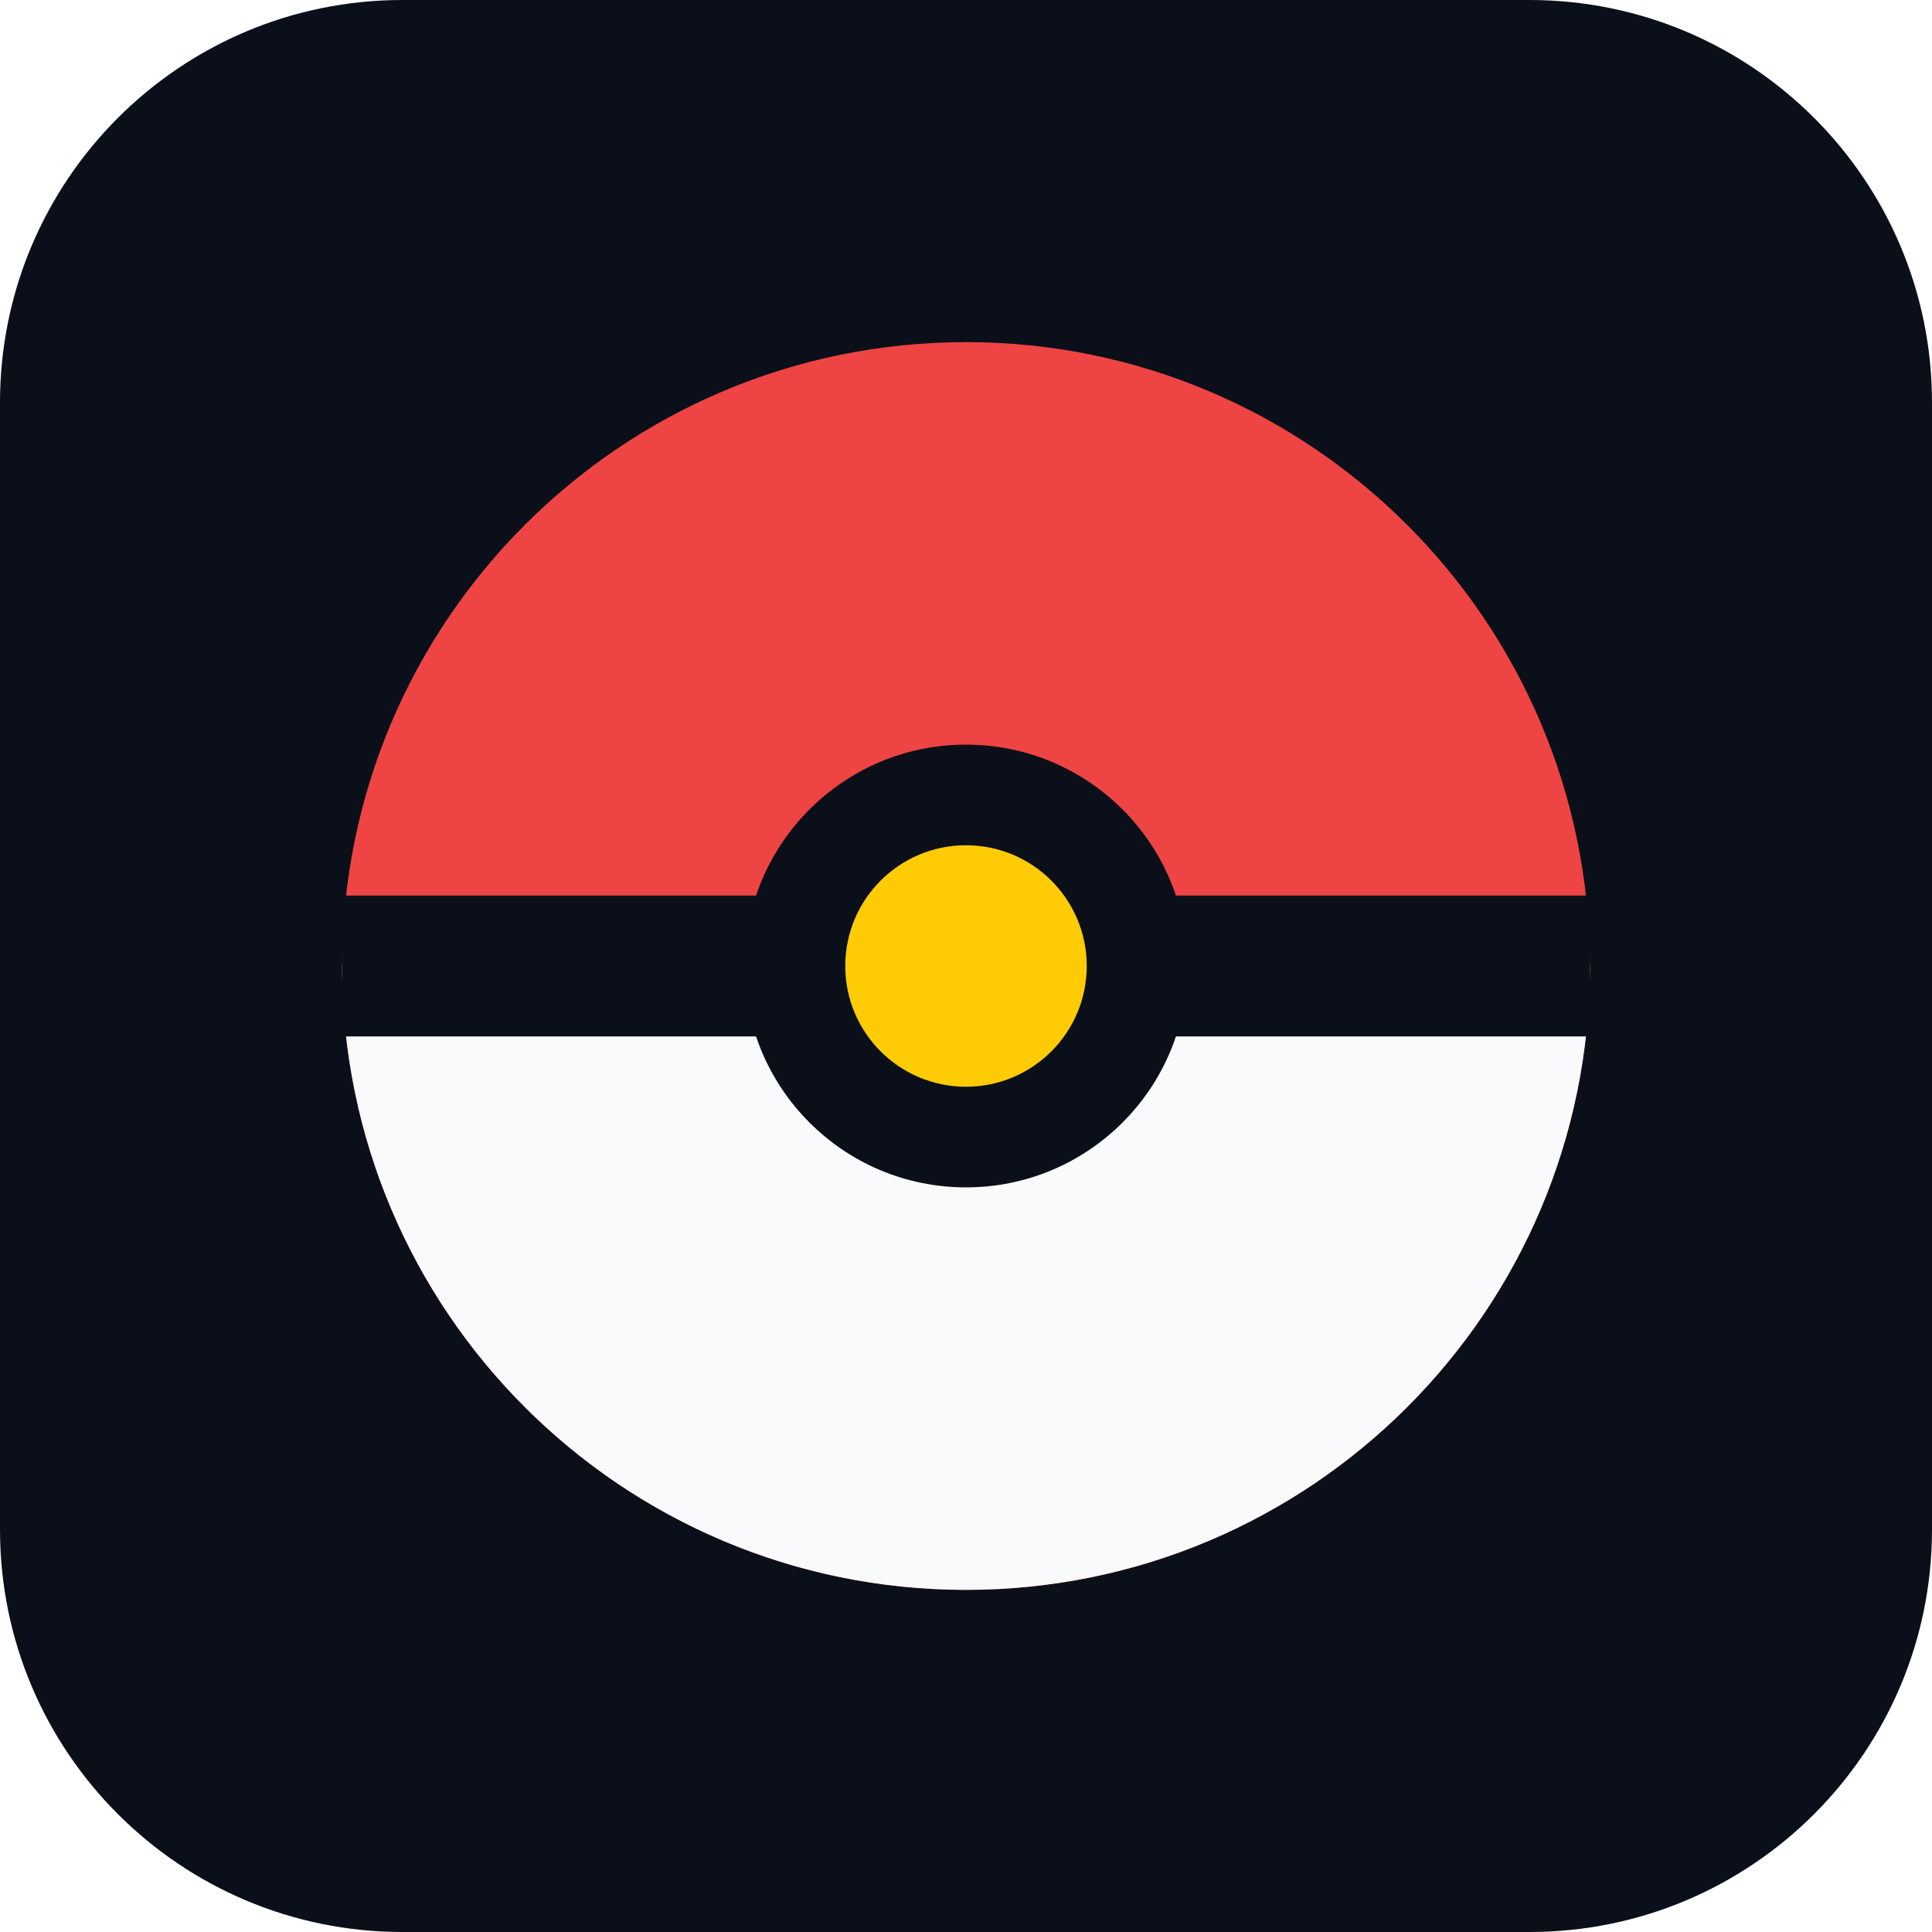
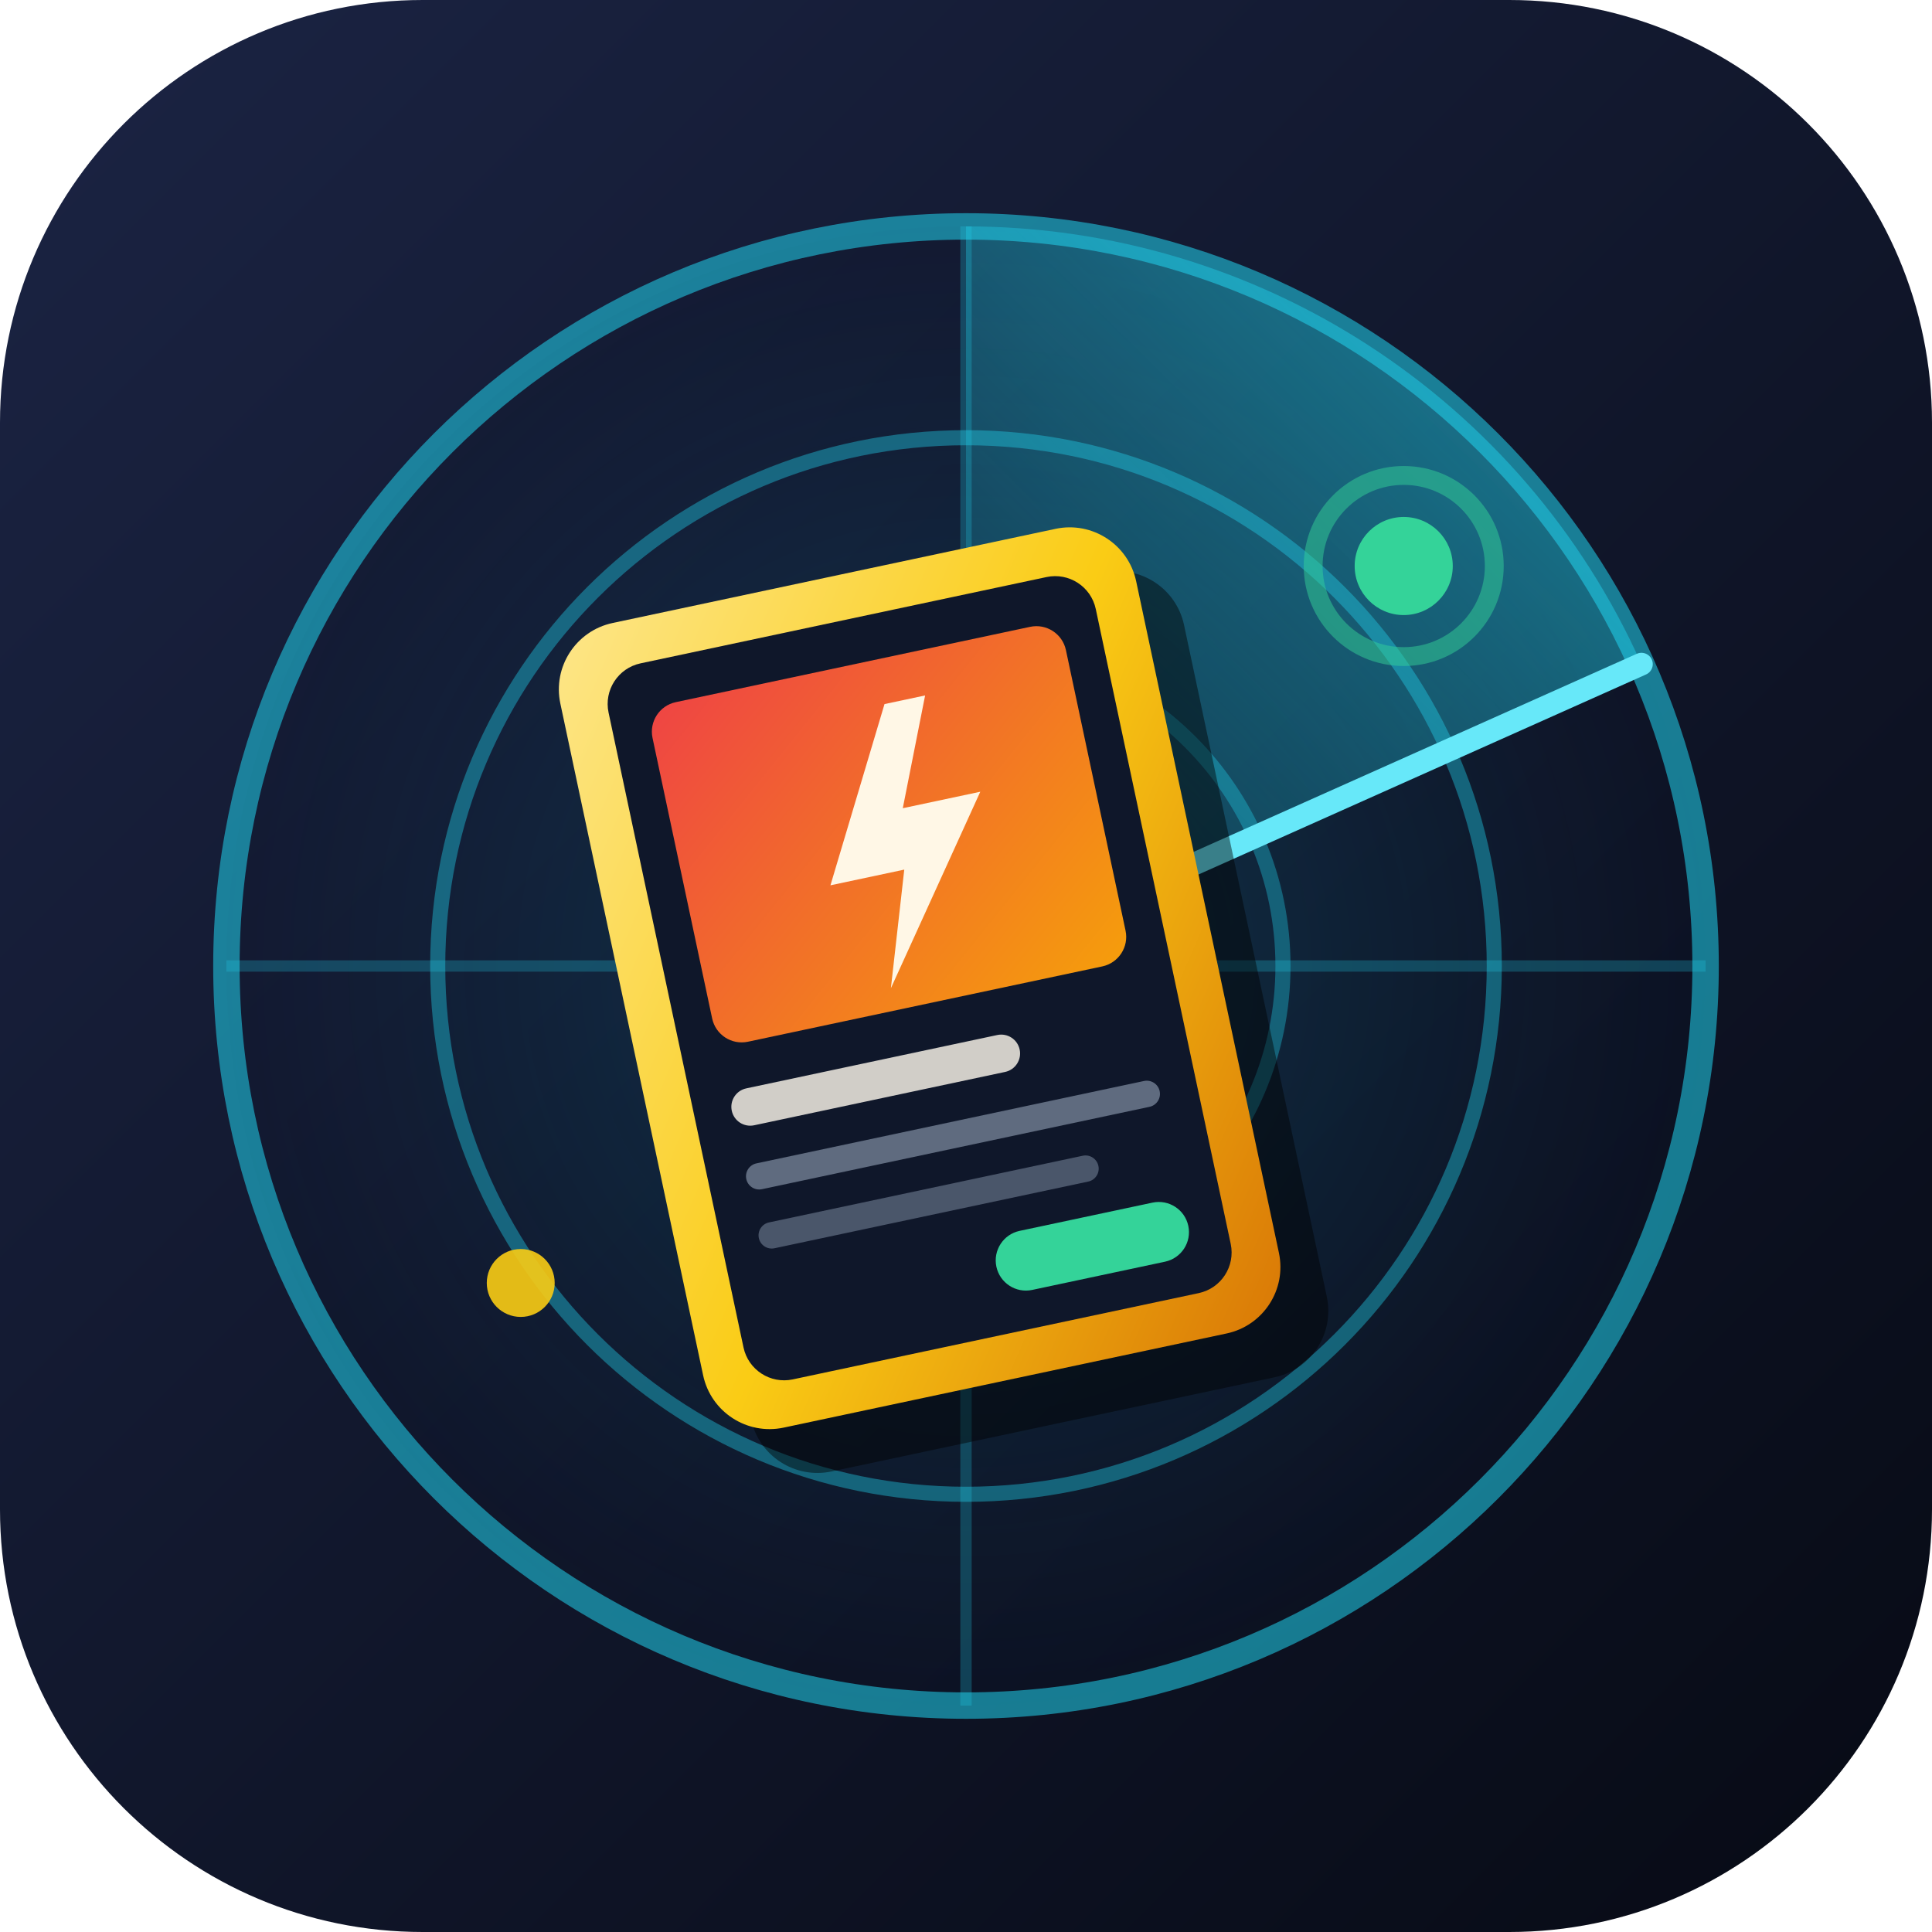
- <svg xmlns="http://www.w3.org/2000/svg" viewBox="0 0 192 192">
-   <rect width="192" height="192" rx="40" fill="#0b0f19" />
-   <circle cx="96" cy="96" r="62" fill="#ef4444" />
-   <path d="M34 96a62 62 0 0 0 124 0z" fill="#f8fafc" />
-   <rect x="34" y="89" width="124" height="14" fill="#0b0f19" />
-   <circle cx="96" cy="96" r="22" fill="#0b0f19" />
-   <circle cx="96" cy="96" r="12" fill="#ffcb05" />
+ <svg xmlns="http://www.w3.org/2000/svg" viewBox="0 0 512 512" width="512" height="512">
+   <defs>
+     <linearGradient id="bg" x1="0" y1="0" x2="1" y2="1">
+       <stop offset="0" stop-color="#1b2444" />
+       <stop offset="1" stop-color="#070a14" />
+     </linearGradient>
+     <radialGradient id="radarBg" cx=".5" cy=".5" r=".5">
+       <stop offset="0" stop-color="#0e7490" stop-opacity=".35" />
+       <stop offset="1" stop-color="#0b1024" stop-opacity=".2" />
+     </radialGradient>
+     <linearGradient id="sweep" x1="256" y1="256" x2="420" y2="90" gradientUnits="userSpaceOnUse">
+       <stop offset="0" stop-color="#22d3ee" stop-opacity=".05" />
+       <stop offset="1" stop-color="#22d3ee" stop-opacity=".55" />
+     </linearGradient>
+     <linearGradient id="gold" x1="0" y1="0" x2="1" y2="1">
+       <stop offset="0" stop-color="#fde68a" />
+       <stop offset=".5" stop-color="#facc15" />
+       <stop offset="1" stop-color="#d97706" />
+     </linearGradient>
+     <linearGradient id="art" x1="0" y1="0" x2="1" y2="1">
+       <stop offset="0" stop-color="#ef4444" />
+       <stop offset="1" stop-color="#f59e0b" />
+     </linearGradient>
+   </defs>
+   <rect width="512" height="512" rx="112" fill="url(#bg)" />
+   <g>
+     <circle cx="256" cy="256" r="196" fill="url(#radarBg)" />
+     <g fill="none" stroke="#22d3ee" stroke-opacity=".55">
+       <circle cx="256" cy="256" r="196" stroke-width="7" />
+       <circle cx="256" cy="256" r="140" stroke-width="4" stroke-opacity=".4" />
+       <circle cx="256" cy="256" r="84" stroke-width="4" stroke-opacity=".35" />
+       <path d="M256 60v392M60 256h392" stroke-width="3" stroke-opacity=".25" />
+     </g>
+     <path d="M256 256 L256 60 A196 196 0 0 1 435 176 Z" fill="url(#sweep)" />
+     <path d="M256 256 L435 176" stroke="#67e8f9" stroke-width="6" stroke-linecap="round" />
+     <circle cx="372" cy="150" r="13" fill="#34d399" />
+     <circle cx="372" cy="150" r="24" fill="none" stroke="#34d399" stroke-opacity=".5" stroke-width="5" />
+     <circle cx="138" cy="340" r="9" fill="#facc15" fill-opacity=".9" />
+     <g transform="rotate(-12 246 270)">
+       <rect x="168" y="150" width="156" height="218" rx="18" fill="#000" fill-opacity=".45" transform="translate(10 14)" />
+       <rect x="168" y="150" width="156" height="218" rx="18" fill="url(#gold)" />
+       <rect x="180" y="162" width="132" height="194" rx="11" fill="#0f172a" />
+       <rect x="190" y="174" width="112" height="92" rx="8" fill="url(#art)" />
+       <path d="M252 186 l-24 44 h20 l-10 30 l34 -46 h-21 l12 -28 z" fill="#fff7e6" />
+       <rect x="190" y="278" width="78" height="10" rx="5" fill="#f3efe4" fill-opacity=".85" />
+       <rect x="190" y="298" width="112" height="7" rx="3.5" fill="#94a3b8" fill-opacity=".6" />
+       <rect x="190" y="314" width="92" height="7" rx="3.5" fill="#94a3b8" fill-opacity=".45" />
+       <rect x="250" y="330" width="52" height="16" rx="8" fill="#34d399" />
+     </g>
+   </g>
</svg>
